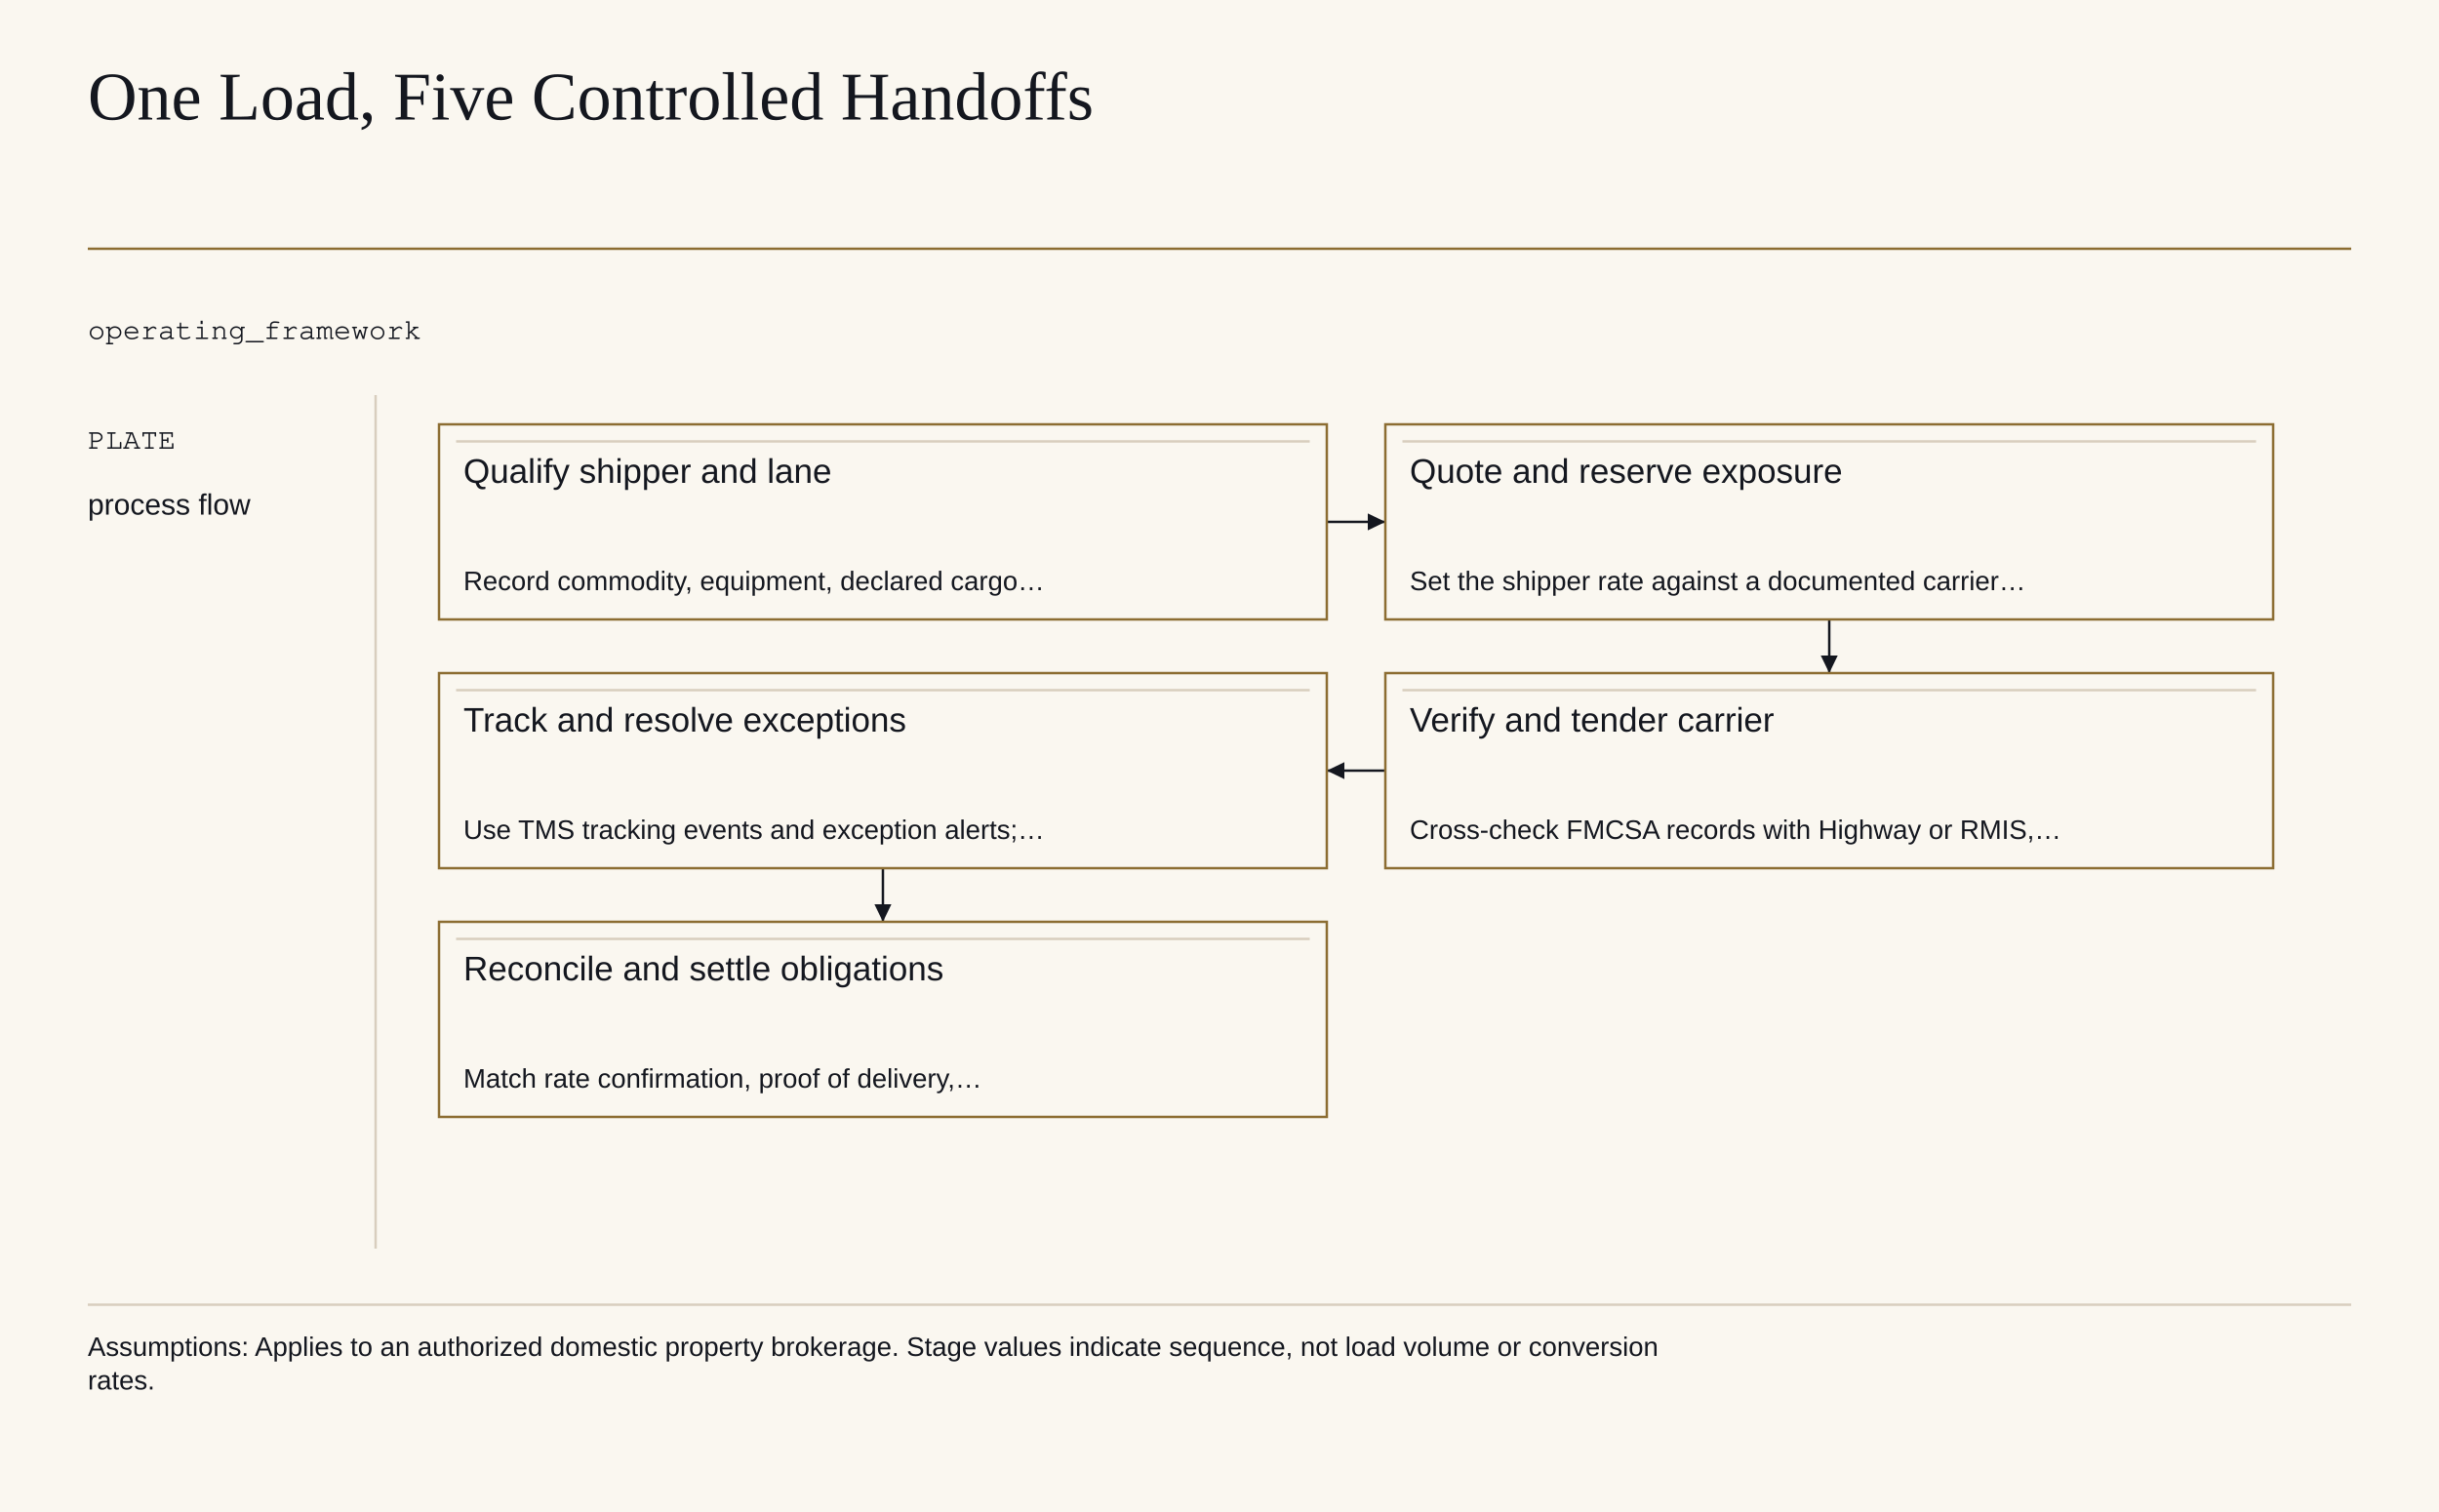
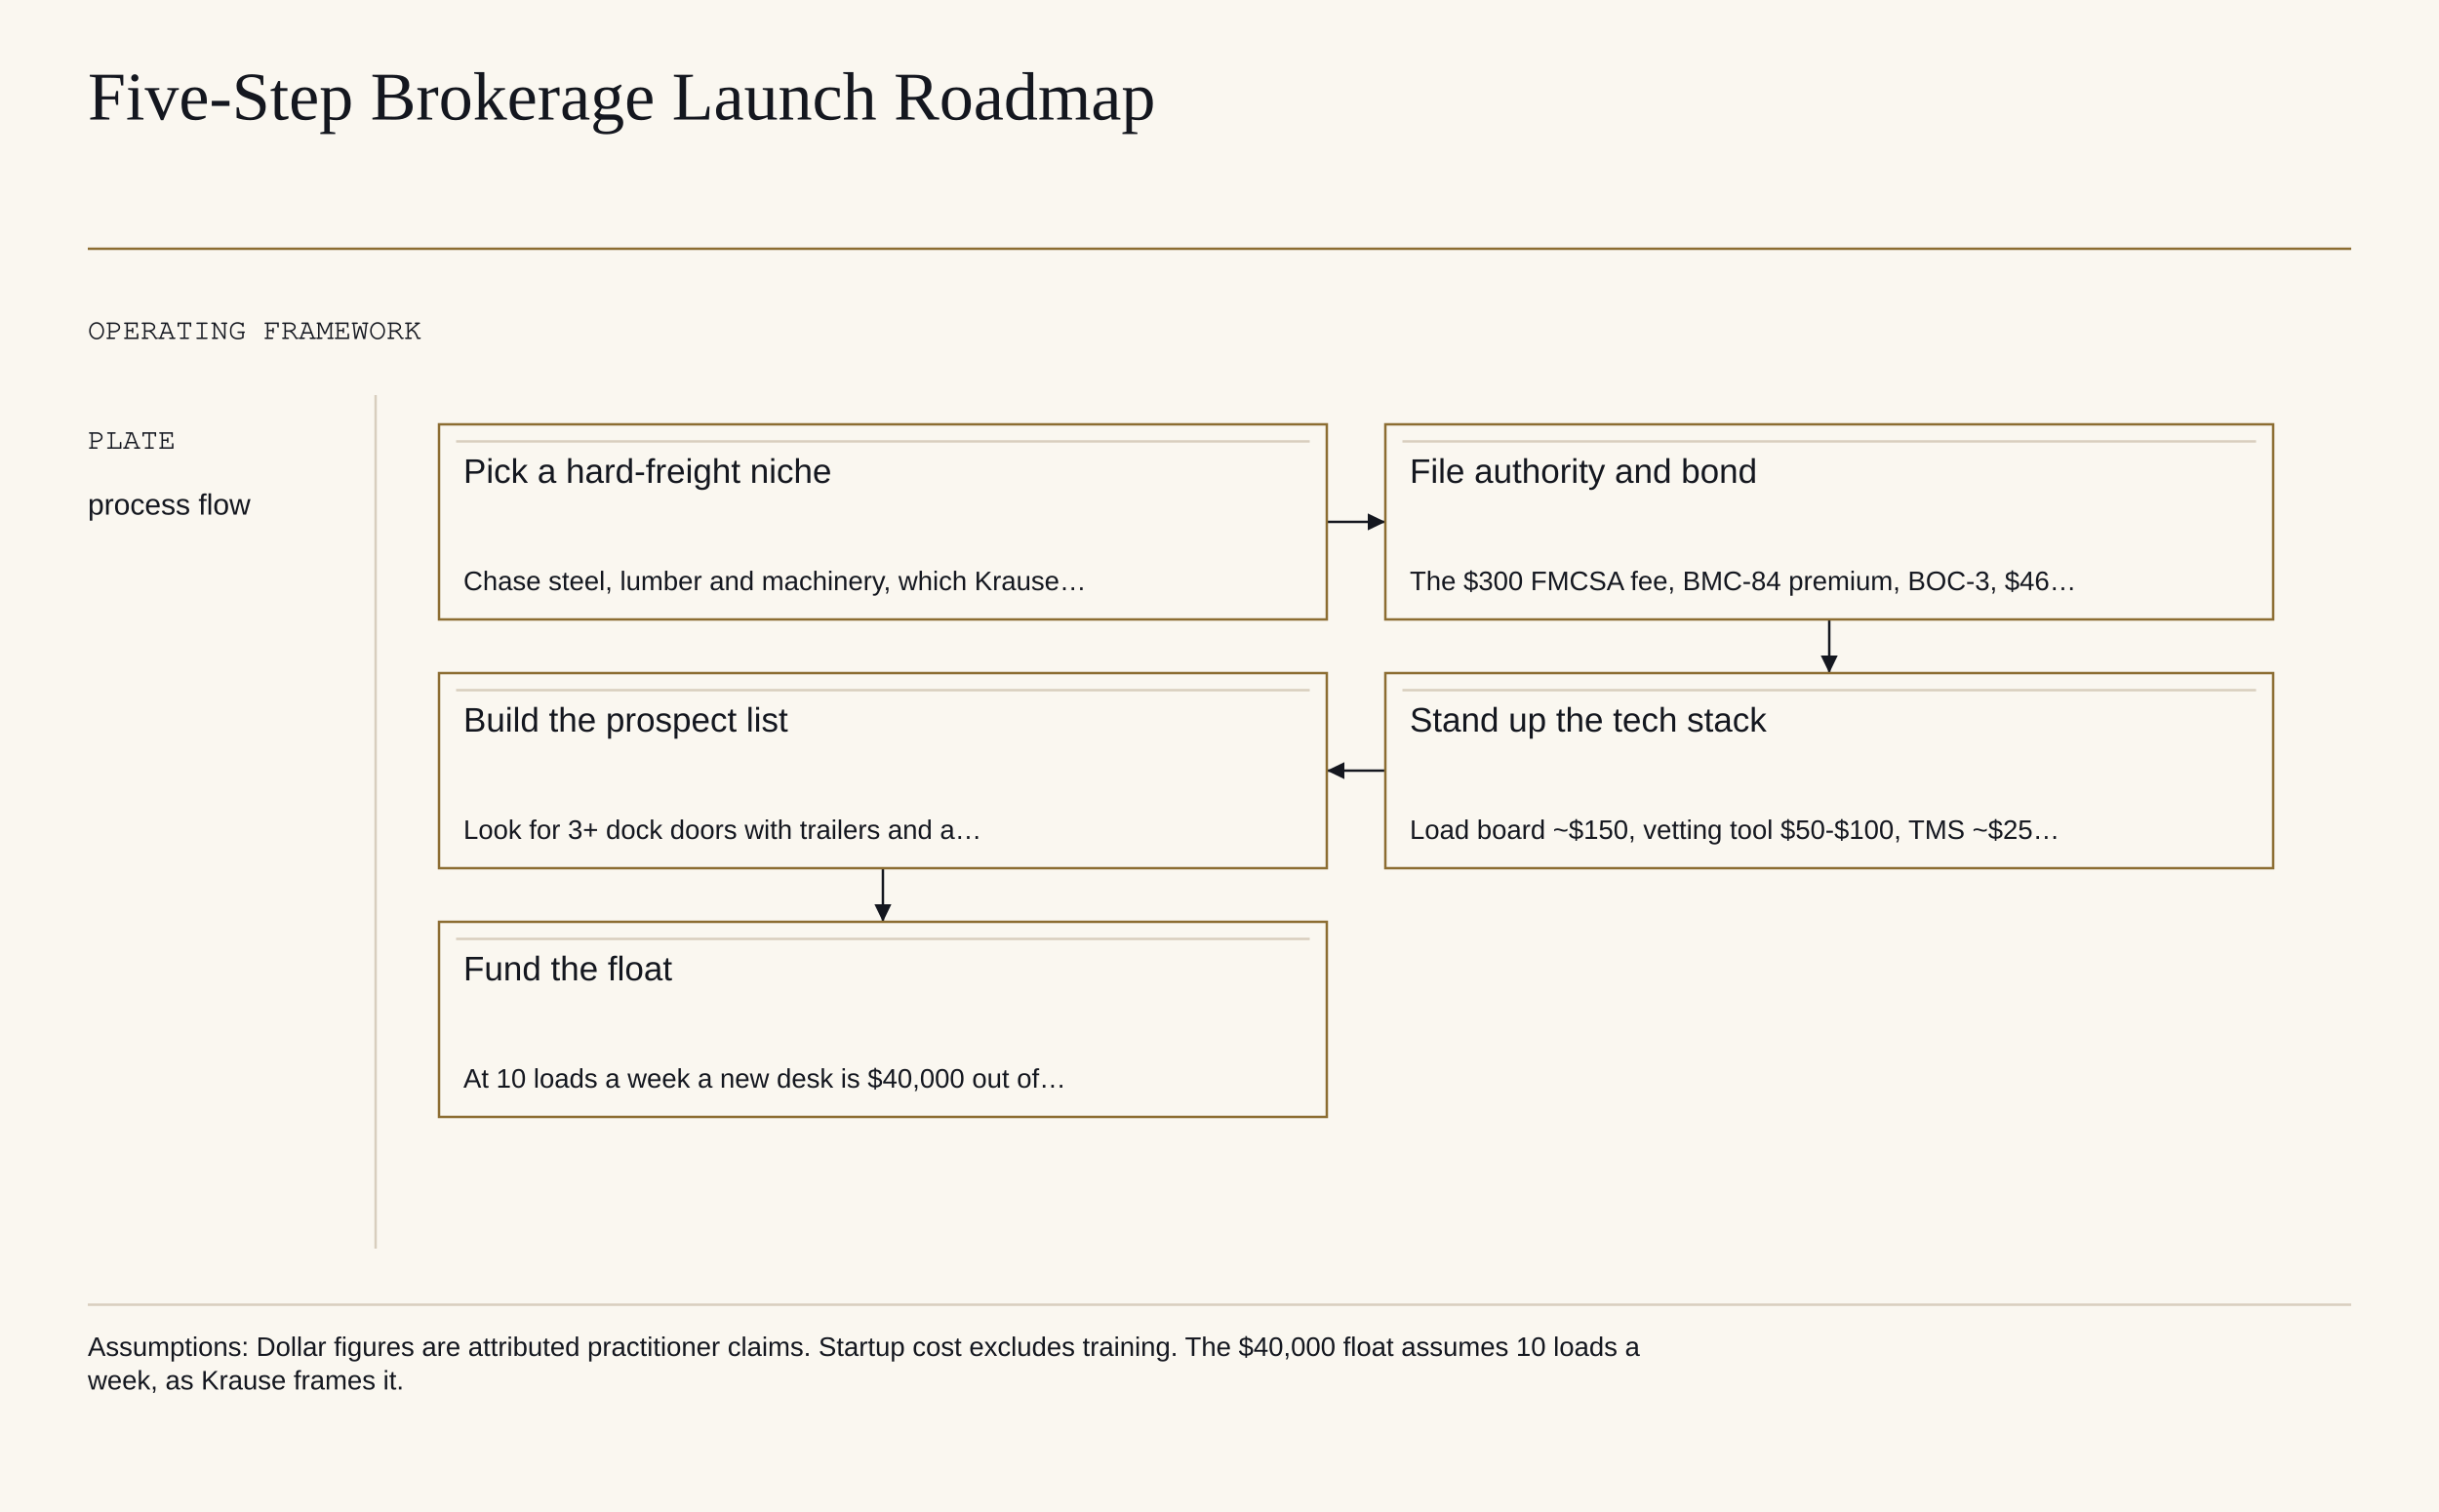
<svg xmlns="http://www.w3.org/2000/svg" viewBox="0 0 1000 620" role="img">
  <rect x="0" y="0" width="1000" height="620" fill="#FAF7F0" stroke="none" stroke-width="1" />
  <text x="36" y="49" font-family="Georgia, 'Times New Roman', serif" font-size="28" fill="#14171F" text-anchor="start" style="font-variant-numeric:tabular-nums">
-     <tspan x="36" dy="0">One Load, Five Controlled Handoffs</tspan>
+     <tspan x="36" dy="0">Five-Step Brokerage Launch Roadmap</tspan>
  </text>
  <line x1="36" y1="102" x2="964" y2="102" stroke="#8C6D32" stroke-width="1" />
  <text x="36" y="139" font-family="Courier, monospace" font-size="12" fill="#14171F" text-anchor="start" style="font-variant-numeric:tabular-nums">
-     <tspan x="36" dy="0">operating_framework</tspan>
+     <tspan x="36" dy="0">OPERATING FRAMEWORK</tspan>
  </text>
  <line x1="154" y1="162" x2="154" y2="512" stroke="#D8CEBE" stroke-width="1" />
  <text x="36" y="184" font-family="Courier, monospace" font-size="12" fill="#14171F" text-anchor="start" style="font-variant-numeric:tabular-nums">
    <tspan x="36" dy="0">PLATE</tspan>
  </text>
  <text x="36" y="211" font-family="Arial, Helvetica, sans-serif" font-size="12" fill="#14171F" text-anchor="start" style="font-variant-numeric:tabular-nums">
    <tspan x="36" dy="0">process flow</tspan>
  </text>
  <line x1="544.0" y1="214.0" x2="568.0" y2="214.0" stroke="#14171F" stroke-width="1" />
  <polygon points="568.0,214.0 560.796,217.48 560.796,210.52" fill="#14171F" stroke="none" stroke-width="1" />
  <line x1="750.0" y1="254.0" x2="750.0" y2="276.0" stroke="#14171F" stroke-width="1" />
  <polygon points="750.0,276.0 746.52,268.796 753.48,268.796" fill="#14171F" stroke="none" stroke-width="1" />
  <line x1="568.0" y1="316.0" x2="544.0" y2="316.0" stroke="#14171F" stroke-width="1" />
  <polygon points="544.0,316.0 551.204,312.52 551.204,319.48" fill="#14171F" stroke="none" stroke-width="1" />
  <line x1="362.0" y1="356.0" x2="362.0" y2="378.0" stroke="#14171F" stroke-width="1" />
  <polygon points="362.0,378.0 358.52,370.796 365.48,370.796" fill="#14171F" stroke="none" stroke-width="1" />
  <rect x="180.0" y="174.0" width="364.0" height="80.0" fill="#FAF7F0" stroke="#8C6D32" stroke-width="1" />
  <line x1="187.0" y1="181.0" x2="537.0" y2="181.0" stroke="#D8CEBE" stroke-width="1" />
  <text x="190.0" y="198.0" font-family="Arial, Helvetica, sans-serif" font-size="14" fill="#14171F" text-anchor="start" style="font-variant-numeric:tabular-nums">
-     <tspan x="190.0" dy="0">Qualify shipper and lane</tspan>
+     <tspan x="190.0" dy="0">Pick a hard-freight niche</tspan>
  </text>
  <text x="190.0" y="242.0" font-family="Arial, Helvetica, sans-serif" font-size="11" fill="#14171F" text-anchor="start" style="font-variant-numeric:tabular-nums">
-     <tspan x="190.0" dy="0">Record commodity, equipment, declared cargo…</tspan>
+     <tspan x="190.0" dy="0">Chase steel, lumber and machinery, which Krause…</tspan>
  </text>
  <rect x="568.0" y="174.0" width="364.0" height="80.0" fill="#FAF7F0" stroke="#8C6D32" stroke-width="1" />
  <line x1="575.0" y1="181.0" x2="925.0" y2="181.0" stroke="#D8CEBE" stroke-width="1" />
  <text x="578.0" y="198.0" font-family="Arial, Helvetica, sans-serif" font-size="14" fill="#14171F" text-anchor="start" style="font-variant-numeric:tabular-nums">
-     <tspan x="578.0" dy="0">Quote and reserve exposure</tspan>
+     <tspan x="578.0" dy="0">File authority and bond</tspan>
  </text>
  <text x="578.0" y="242.0" font-family="Arial, Helvetica, sans-serif" font-size="11" fill="#14171F" text-anchor="start" style="font-variant-numeric:tabular-nums">
-     <tspan x="578.0" dy="0">Set the shipper rate against a documented carrier…</tspan>
+     <tspan x="578.0" dy="0">The $300 FMCSA fee, BMC-84 premium, BOC-3, $46…</tspan>
  </text>
  <rect x="568.0" y="276.0" width="364.0" height="80.0" fill="#FAF7F0" stroke="#8C6D32" stroke-width="1" />
  <line x1="575.0" y1="283.0" x2="925.0" y2="283.0" stroke="#D8CEBE" stroke-width="1" />
  <text x="578.0" y="300.0" font-family="Arial, Helvetica, sans-serif" font-size="14" fill="#14171F" text-anchor="start" style="font-variant-numeric:tabular-nums">
-     <tspan x="578.0" dy="0">Verify and tender carrier</tspan>
+     <tspan x="578.0" dy="0">Stand up the tech stack</tspan>
  </text>
  <text x="578.0" y="344.0" font-family="Arial, Helvetica, sans-serif" font-size="11" fill="#14171F" text-anchor="start" style="font-variant-numeric:tabular-nums">
-     <tspan x="578.0" dy="0">Cross-check FMCSA records with Highway or RMIS,…</tspan>
+     <tspan x="578.0" dy="0">Load board ~$150, vetting tool $50-$100, TMS ~$25…</tspan>
  </text>
  <rect x="180.0" y="276.0" width="364.0" height="80.0" fill="#FAF7F0" stroke="#8C6D32" stroke-width="1" />
  <line x1="187.0" y1="283.0" x2="537.0" y2="283.0" stroke="#D8CEBE" stroke-width="1" />
  <text x="190.0" y="300.0" font-family="Arial, Helvetica, sans-serif" font-size="14" fill="#14171F" text-anchor="start" style="font-variant-numeric:tabular-nums">
-     <tspan x="190.0" dy="0">Track and resolve exceptions</tspan>
+     <tspan x="190.0" dy="0">Build the prospect list</tspan>
  </text>
  <text x="190.0" y="344.0" font-family="Arial, Helvetica, sans-serif" font-size="11" fill="#14171F" text-anchor="start" style="font-variant-numeric:tabular-nums">
-     <tspan x="190.0" dy="0">Use TMS tracking events and exception alerts;…</tspan>
+     <tspan x="190.0" dy="0">Look for 3+ dock doors with trailers and a…</tspan>
  </text>
  <rect x="180.0" y="378.0" width="364.0" height="80.0" fill="#FAF7F0" stroke="#8C6D32" stroke-width="1" />
  <line x1="187.0" y1="385.0" x2="537.0" y2="385.0" stroke="#D8CEBE" stroke-width="1" />
  <text x="190.0" y="402.0" font-family="Arial, Helvetica, sans-serif" font-size="14" fill="#14171F" text-anchor="start" style="font-variant-numeric:tabular-nums">
-     <tspan x="190.0" dy="0">Reconcile and settle obligations</tspan>
+     <tspan x="190.0" dy="0">Fund the float</tspan>
  </text>
  <text x="190.0" y="446.0" font-family="Arial, Helvetica, sans-serif" font-size="11" fill="#14171F" text-anchor="start" style="font-variant-numeric:tabular-nums">
-     <tspan x="190.0" dy="0">Match rate confirmation, proof of delivery,…</tspan>
+     <tspan x="190.0" dy="0">At 10 loads a week a new desk is $40,000 out of…</tspan>
  </text>
  <line x1="36" y1="535" x2="964" y2="535" stroke="#D8CEBE" stroke-width="1" />
  <text x="36" y="556" font-family="Arial, Helvetica, sans-serif" font-size="11" fill="#14171F" text-anchor="start" style="font-variant-numeric:tabular-nums">
-     <tspan x="36" dy="0">Assumptions: Applies to an authorized domestic property brokerage. Stage values indicate sequence, not load volume or conversion</tspan>
-     <tspan x="36" dy="13.75">rates.</tspan>
+     <tspan x="36" dy="0">Assumptions: Dollar figures are attributed practitioner claims. Startup cost excludes training. The $40,000 float assumes 10 loads a</tspan>
+     <tspan x="36" dy="13.75">week, as Krause frames it.</tspan>
  </text>
  <text x="36" y="592" font-family="Arial, Helvetica, sans-serif" font-size="10" fill="#14171F" text-anchor="start" style="font-variant-numeric:tabular-nums">
    <tspan x="36" dy="0" />
  </text>
</svg>
